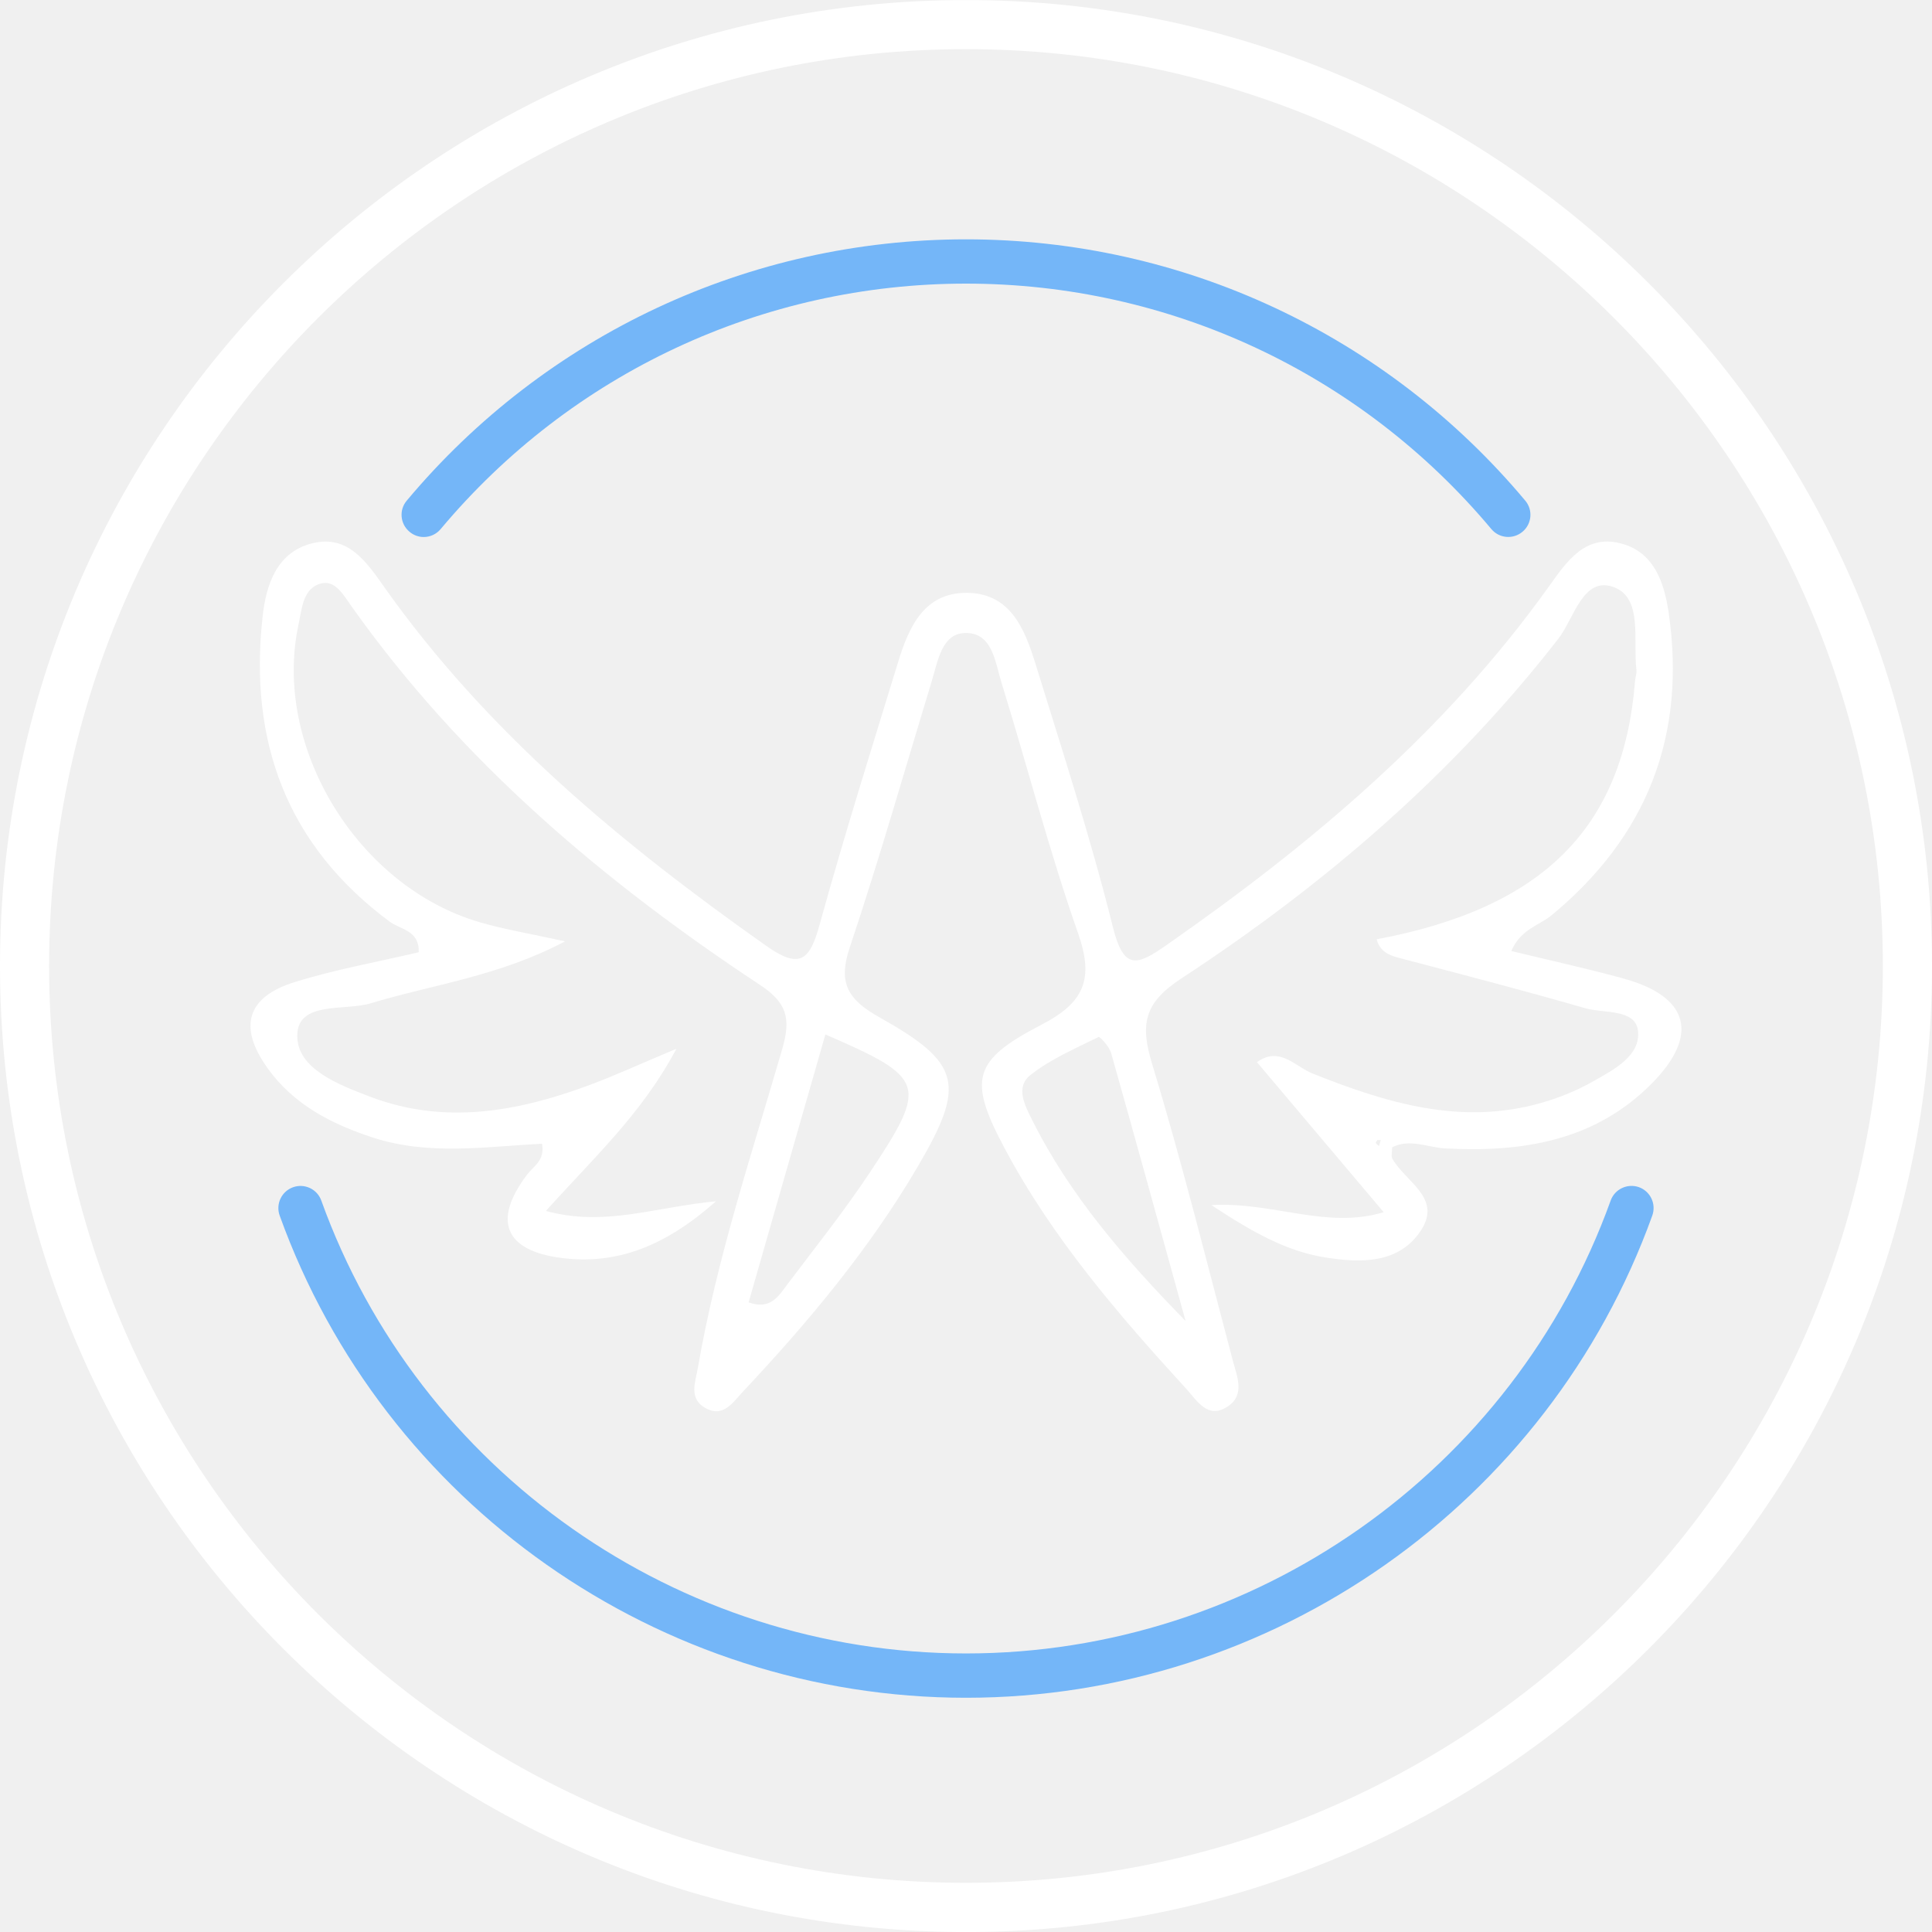
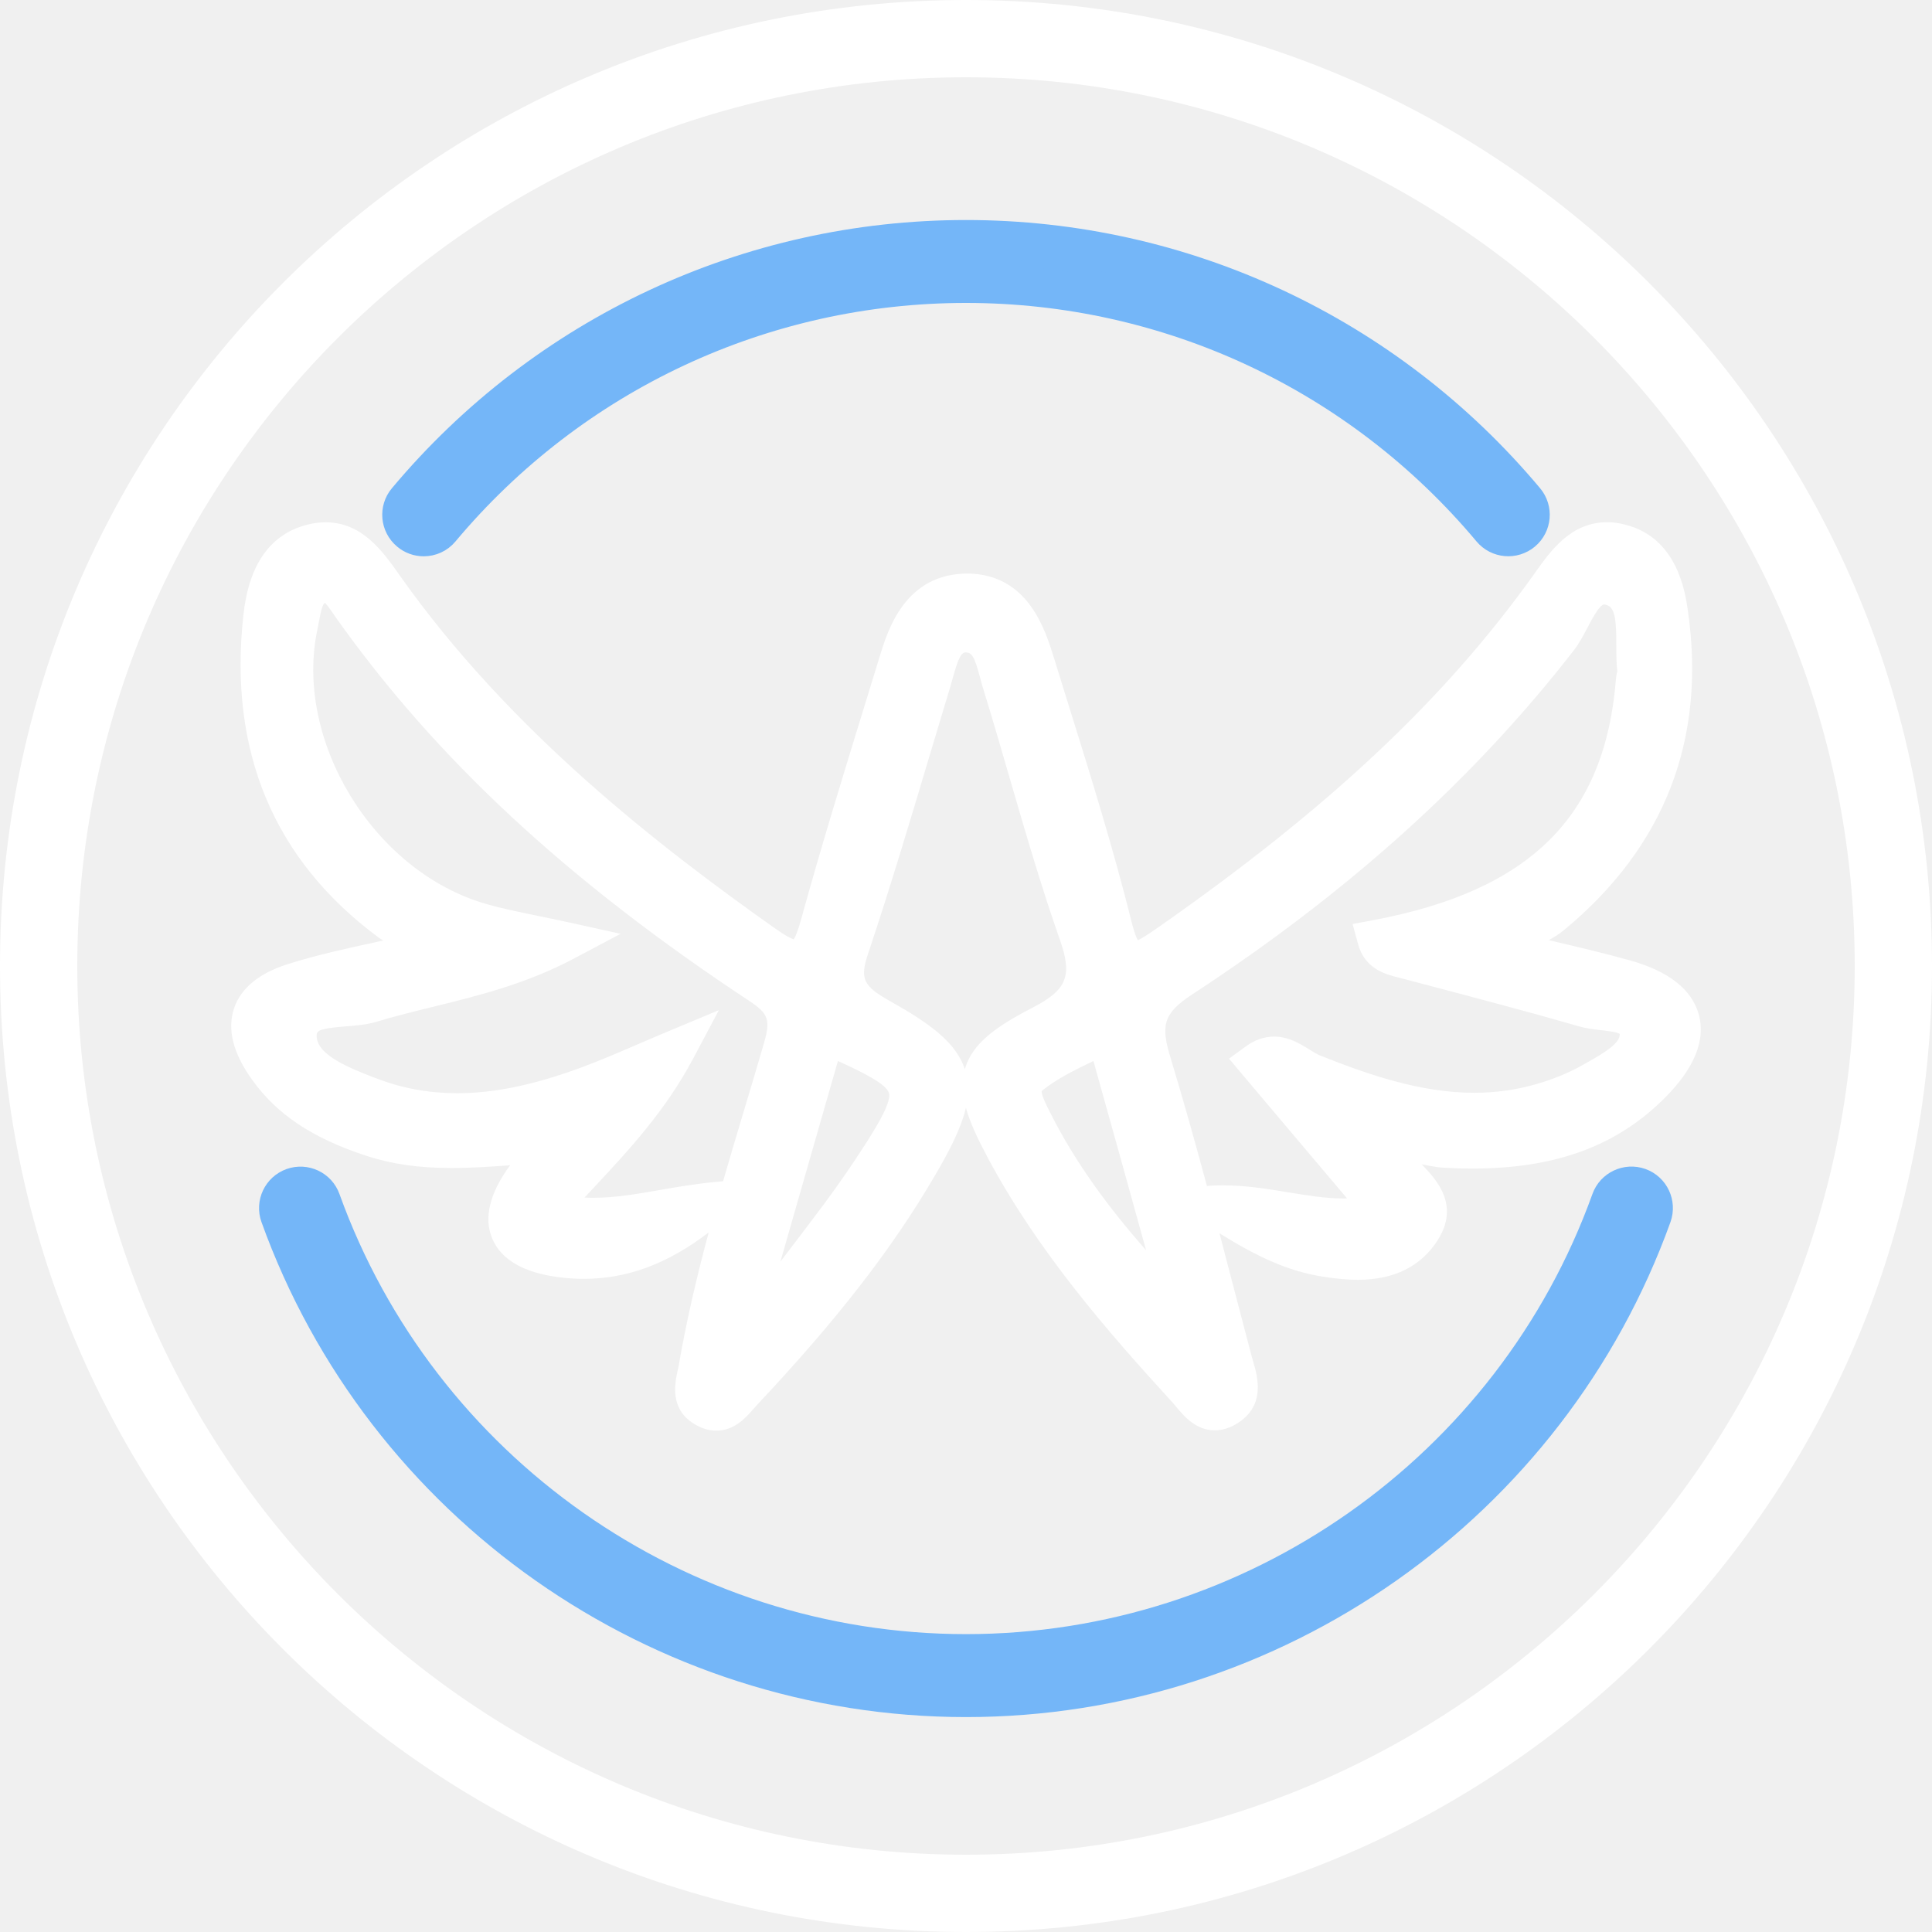
- <svg xmlns="http://www.w3.org/2000/svg" xmlns:xlink="http://www.w3.org/1999/xlink" width="50px" height="50px" viewBox="0 0 50 50" version="1.1">
-   <defs>
-     <polygon id="path-1" points="0 0.001 50 0.001 50 50 0 50" />
-   </defs>
-   <g id="Circle-isologo" stroke="none" stroke-width="1" fill="none" fill-rule="evenodd">
-     <g id="Group-10">
-       <g id="Group-3">
-         <mask id="mask-2" fill="white">
-           <use xlink:href="#path-1" />
-         </mask>
-         <g id="Clip-2" />
-         <path d="M25,1.272 C11.916,1.272 1.271,11.918 1.271,25 C1.271,38.084 11.916,48.727 25,48.727 C38.083,48.727 48.728,38.084 48.728,25 C48.728,11.918 38.083,1.272 25,1.272 M25,50.001 C11.215,50.001 0,38.785 0,25 C0,11.214 11.215,0.001 25,0.001 C38.785,0.001 50,11.214 50,25 C50,38.785 38.785,50.001 25,50.001" id="Fill-1" fill="#FFFFFF" mask="url(#mask-2)" />
-       </g>
-       <path d="M25,43.938 C17.063,43.938 9.925,38.922 7.238,31.459 C7.131,31.162 7.285,30.834 7.583,30.726 C7.88,30.619 8.209,30.773 8.315,31.07 C10.84,38.081 17.545,42.791 25,42.791 C32.455,42.791 39.16,38.081 41.684,31.07 C41.79,30.773 42.119,30.619 42.416,30.724 C42.714,30.832 42.868,31.16 42.761,31.459 C40.074,38.922 32.937,43.938 25,43.938" id="Fill-4" fill="#74B6F8" />
-       <path d="M10.965,13.898 C10.835,13.898 10.704,13.852 10.598,13.762 C10.355,13.559 10.322,13.198 10.526,12.957 C14.124,8.659 19.401,6.194 25,6.194 C30.6,6.194 35.875,8.659 39.474,12.957 C39.677,13.198 39.645,13.559 39.402,13.762 C39.158,13.966 38.798,13.934 38.595,13.691 C35.215,9.655 30.26,7.34 25,7.34 C19.74,7.34 14.785,9.655 11.404,13.693 C11.291,13.828 11.128,13.898 10.965,13.898" id="Fill-6" fill="#74B6F8" />
-       <path d="M35.648,29.503 C35.632,29.529 35.599,29.565 35.607,29.579 C35.623,29.612 35.66,29.635 35.688,29.661 C35.704,29.609 35.719,29.558 35.735,29.505 C35.706,29.505 35.676,29.505 35.648,29.503 Z M30.683,34.187 C30.044,31.875 29.409,29.562 28.756,27.253 C28.71,27.089 28.466,26.819 28.431,26.837 C27.83,27.135 27.195,27.406 26.673,27.817 C26.263,28.14 26.528,28.618 26.725,29.011 C27.703,30.96 29.122,32.59 30.683,34.187 Z M21.361,26.771 C20.696,29.091 20.034,31.401 19.374,33.705 C19.943,33.91 20.152,33.538 20.377,33.239 C21.103,32.278 21.854,31.335 22.519,30.333 C24.024,28.064 23.958,27.898 21.361,26.771 Z M32.529,27.491 C33.113,27.062 33.525,27.607 33.972,27.784 C35.886,28.546 37.814,29.136 39.89,28.542 C40.348,28.411 40.803,28.228 41.217,27.993 C41.759,27.687 42.48,27.319 42.388,26.66 C42.31,26.103 41.503,26.232 41.016,26.09 C39.488,25.648 37.947,25.248 36.409,24.843 C36.077,24.755 35.736,24.71 35.627,24.309 C39.934,23.501 42.013,21.423 42.315,17.624 C42.323,17.528 42.362,17.43 42.351,17.337 C42.26,16.583 42.516,15.503 41.794,15.207 C40.974,14.872 40.742,15.999 40.335,16.524 C37.601,20.042 34.272,22.901 30.571,25.324 C29.605,25.956 29.505,26.51 29.816,27.532 C30.587,30.069 31.226,32.647 31.905,35.212 C32.011,35.615 32.233,36.098 31.771,36.401 C31.254,36.743 30.975,36.243 30.703,35.945 C28.938,34.017 27.231,32.034 25.996,29.711 C25.05,27.933 25.172,27.442 26.962,26.515 C28.058,25.946 28.318,25.339 27.902,24.157 C27.152,22.021 26.585,19.819 25.915,17.655 C25.752,17.127 25.681,16.352 24.96,16.383 C24.375,16.409 24.273,17.101 24.119,17.608 C23.418,19.917 22.756,22.238 21.99,24.524 C21.676,25.459 21.958,25.876 22.766,26.331 C24.874,27.515 25.001,28.062 23.751,30.192 C22.497,32.329 20.913,34.222 19.219,36.024 C18.967,36.293 18.717,36.696 18.259,36.442 C17.812,36.195 18,35.755 18.062,35.394 C18.548,32.58 19.454,29.874 20.246,27.142 C20.474,26.353 20.364,25.949 19.671,25.491 C15.609,22.808 11.933,19.694 9.093,15.686 C8.898,15.409 8.682,15.021 8.335,15.095 C7.834,15.203 7.815,15.755 7.727,16.156 C7.039,19.323 9.257,22.958 12.432,23.872 C13.077,24.059 13.744,24.168 14.623,24.362 C12.926,25.263 11.212,25.477 9.586,25.967 C8.912,26.169 7.704,25.898 7.693,26.797 C7.682,27.662 8.762,28.071 9.581,28.384 C11.503,29.114 13.386,28.774 15.239,28.087 C15.946,27.825 16.633,27.507 17.505,27.142 C16.61,28.829 15.361,29.964 14.128,31.339 C15.658,31.757 16.948,31.236 18.53,31.089 C17.238,32.232 15.992,32.738 14.544,32.558 C13.047,32.369 12.748,31.583 13.64,30.4 C13.806,30.18 14.109,30.034 14.027,29.599 C12.574,29.675 11.097,29.911 9.65,29.44 C8.567,29.086 7.593,28.582 6.919,27.636 C6.165,26.579 6.382,25.806 7.619,25.419 C8.666,25.091 9.755,24.899 10.836,24.644 C10.857,24.075 10.361,24.056 10.09,23.856 C7.423,21.88 6.442,19.196 6.794,15.977 C6.882,15.154 7.149,14.29 8.087,14.059 C9,13.833 9.483,14.538 9.935,15.18 C12.599,18.952 16.087,21.837 19.823,24.473 C20.7,25.093 20.955,24.858 21.21,23.935 C21.839,21.655 22.549,19.399 23.242,17.138 C23.521,16.228 23.916,15.325 25.041,15.343 C26.165,15.36 26.527,16.303 26.802,17.192 C27.5,19.45 28.232,21.704 28.802,23.996 C29.083,25.122 29.429,24.989 30.187,24.46 C33.938,21.845 37.402,18.933 40.085,15.179 C40.537,14.546 41.014,13.827 41.933,14.06 C42.802,14.276 43.07,15.07 43.184,15.852 C43.648,19.028 42.631,21.646 40.148,23.692 C39.827,23.956 39.359,24.042 39.112,24.612 C40.11,24.855 41.079,25.065 42.032,25.329 C43.707,25.793 43.986,26.785 42.755,28.033 C41.283,29.528 39.405,29.827 37.402,29.721 C36.949,29.696 36.485,29.46 36.029,29.692 C36.029,29.814 35.996,29.92 36.034,29.987 C36.363,30.575 37.315,30.993 36.786,31.825 C36.216,32.716 35.212,32.689 34.29,32.541 C33.292,32.382 32.415,31.889 31.35,31.187 C32.958,31.099 34.322,31.819 35.81,31.372 C34.668,30.018 33.589,28.743 32.513,27.469 L32.529,27.491 Z" id="Fill-8" fill="#FFFFFF" />
+ <svg xmlns="http://www.w3.org/2000/svg" version="1.1" id="Layer_1" x="0px" y="0px" width="50px" height="50px" viewBox="0 0 50 50" enable-background="new 0 0 50 50" xml:space="preserve">
+   <g id="Clip-2">
+ </g>
+   <g>
+     <path id="Fill-4" fill="#74B6F8" stroke="#74B6F8" stroke-miterlimit="10" d="M25,43.938c-7.937,0-15.075-5.016-17.762-12.479   c-0.107-0.297,0.047-0.625,0.345-0.733c0.297-0.106,0.626,0.047,0.732,0.345C10.84,38.082,17.545,42.791,25,42.791   c7.455,0,14.16-4.709,16.683-11.722c0.106-0.297,0.436-0.45,0.732-0.345c0.298,0.107,0.452,0.436,0.346,0.734   C40.074,38.922,32.938,43.938,25,43.938" />
+     <path id="Fill-6" fill="#74B6F8" stroke="#74B6F8" stroke-miterlimit="10" d="M10.965,13.897c-0.13,0-0.261-0.045-0.367-0.135   c-0.243-0.203-0.276-0.564-0.072-0.806C14.125,8.66,19.401,6.194,25,6.194c5.6,0,10.875,2.465,14.474,6.762   c0.203,0.242,0.171,0.603-0.071,0.806c-0.244,0.203-0.604,0.172-0.808-0.071C35.216,9.655,30.261,7.34,25,7.34   s-10.215,2.315-13.596,6.352C11.292,13.828,11.128,13.897,10.965,13.897" />
+     <g id="Fill-8">
+       <path fill="#FFFFFF" d="M18.538,36.772c-0.131,0-0.266-0.038-0.399-0.112c-0.541-0.298-0.424-0.829-0.355-1.146l0.033-0.161    c0.243-1.406,0.593-2.797,0.978-4.163l-0.098,0.087c-1.208,1.069-2.349,1.567-3.589,1.567c-0.194,0-0.392-0.012-0.593-0.037    c-0.831-0.105-1.351-0.391-1.544-0.85c-0.194-0.461-0.036-1.035,0.471-1.707c0.046-0.062,0.101-0.118,0.156-0.175    c0.081-0.083,0.138-0.144,0.168-0.211c-0.173,0.011-0.347,0.023-0.521,0.036c-0.517,0.038-1.036,0.075-1.554,0.075    c-0.82,0-1.493-0.095-2.117-0.299c-1.357-0.442-2.239-1.027-2.857-1.896c-0.434-0.608-0.577-1.148-0.423-1.605    c0.15-0.447,0.571-0.782,1.252-0.995c0.735-0.23,1.5-0.396,2.239-0.557c0.258-0.056,0.517-0.112,0.776-0.171    c-0.046-0.102-0.15-0.154-0.325-0.234c-0.099-0.045-0.2-0.092-0.293-0.16c-2.629-1.948-3.771-4.675-3.396-8.107    c0.048-0.449,0.194-1.816,1.482-2.133c0.135-0.034,0.268-0.05,0.396-0.05c0.822,0,1.288,0.661,1.699,1.245    c2.885,4.086,6.776,7.092,9.845,9.257c0.282,0.199,0.489,0.3,0.615,0.3c0.096,0,0.217-0.083,0.387-0.7    c0.521-1.886,1.105-3.785,1.67-5.621l0.364-1.184c0.212-0.689,0.605-1.972,2.005-1.972c1.413,0.021,1.802,1.276,2.034,2.026    l0.362,1.167c0.574,1.842,1.167,3.747,1.641,5.65c0.108,0.432,0.229,0.669,0.34,0.669c0.158,0,0.484-0.228,0.66-0.35    c4.476-3.121,7.51-5.965,9.838-9.222c0.444-0.625,0.901-1.268,1.709-1.268c0.13,0,0.266,0.018,0.403,0.053    c1.064,0.264,1.33,1.267,1.437,1.998c0.476,3.254-0.576,5.969-3.124,8.069c-0.107,0.088-0.229,0.16-0.354,0.232    c-0.169,0.098-0.323,0.187-0.448,0.332l0.593,0.141c0.678,0.16,1.344,0.316,2.001,0.499c0.929,0.257,1.477,0.673,1.627,1.238    c0.151,0.563-0.115,1.196-0.792,1.883c-1.197,1.215-2.732,1.781-4.83,1.781c-0.236,0-0.475-0.007-0.715-0.02    c-0.151-0.009-0.304-0.038-0.457-0.068c-0.152-0.03-0.305-0.062-0.457-0.062c-0.07,0-0.134,0.007-0.193,0.021    c0.067,0.163,0.197,0.299,0.334,0.442c0.363,0.381,0.86,0.902,0.383,1.653C36.606,32.572,36,32.87,35.144,32.87    c-0.259,0-0.542-0.026-0.892-0.082c-1.015-0.162-1.915-0.652-3.038-1.392l-0.06-0.04c0.179,0.673,0.993,3.792,0.993,3.792    l0.043,0.15c0.11,0.376,0.277,0.945-0.281,1.311c-0.156,0.104-0.314,0.156-0.47,0.156c-0.373,0-0.613-0.287-0.806-0.519    l-0.114-0.133c-1.616-1.766-3.449-3.854-4.743-6.286c-0.487-0.914-0.734-1.555-0.557-2.122c0.176-0.566,0.754-0.961,1.629-1.413    c0.999-0.52,1.19-0.999,0.819-2.053c-0.482-1.372-0.895-2.79-1.293-4.162c-0.228-0.785-0.455-1.569-0.697-2.349    c-0.026-0.085-0.05-0.176-0.075-0.27c-0.148-0.562-0.256-0.827-0.601-0.827c-0.333,0.014-0.444,0.338-0.581,0.832l-0.626,2.096    c-0.495,1.659-1.007,3.374-1.567,5.044c-0.252,0.75-0.109,1.075,0.662,1.51c1.048,0.588,1.689,1.057,1.866,1.71    c0.179,0.66-0.154,1.415-0.788,2.495c-1.102,1.877-2.51,3.689-4.566,5.876L19.308,36.3C19.124,36.51,18.894,36.772,18.538,36.772z     M19.69,33.514c0.172-0.006,0.277-0.138,0.432-0.349l0.56-0.737c0.552-0.722,1.123-1.468,1.63-2.233    c0.635-0.957,1.043-1.611,0.934-1.98c-0.104-0.348-0.717-0.658-1.722-1.1L19.69,33.514z M28.215,27.221    c-0.481,0.232-0.979,0.473-1.386,0.792c-0.201,0.158-0.136,0.377,0.098,0.84c0.864,1.724,2.043,3.158,3.254,4.448l0,0    c-0.551-1.994-1.101-3.988-1.664-5.979c-0.012-0.043-0.068-0.125-0.121-0.188L28.215,27.221z M31.635,30.93    c0.586,0,1.137,0.091,1.669,0.179c0.502,0.083,0.976,0.161,1.451,0.161c0.212,0,0.411-0.016,0.603-0.048l-3.028-3.585    l-0.161-0.191l0.217-0.158c0.188-0.138,0.385-0.207,0.585-0.207c0.307,0,0.561,0.158,0.783,0.298    c0.104,0.065,0.207,0.131,0.312,0.173c1.283,0.511,2.664,0.983,4.08,0.983c0.58,0,1.129-0.076,1.678-0.232    c0.462-0.132,0.89-0.309,1.271-0.526c0.664-0.371,1.107-0.656,1.048-1.081c-0.024-0.174-0.199-0.224-0.68-0.278    c-0.183-0.021-0.362-0.042-0.515-0.086c-1.353-0.391-2.717-0.75-4.079-1.108l-0.521-0.137c-0.403-0.102-0.823-0.208-0.96-0.709    l-0.071-0.262l0.267-0.05c4.192-0.787,6.192-2.779,6.485-6.459c0.004-0.047,0.013-0.095,0.022-0.143    c-0.011-0.302-0.012-0.533-0.012-0.766c0-0.666-0.026-1.113-0.377-1.257c-0.069-0.028-0.133-0.042-0.188-0.042    c-0.266,0-0.463,0.375-0.653,0.737c-0.104,0.2-0.209,0.394-0.325,0.543c-2.581,3.321-5.795,6.218-9.825,8.856    c-0.811,0.53-0.95,0.944-0.652,1.926c0.351,1.154,0.678,2.327,0.99,3.495l0.291-0.017C31.438,30.933,31.537,30.93,31.635,30.93z     M14.604,31.188c0.241,0.041,0.488,0.061,0.748,0.061c0.585,0,1.16-0.1,1.769-0.206c0.445-0.077,0.903-0.157,1.387-0.202    l0.397-0.037c0.192-0.672,0.392-1.338,0.589-1.996c0.173-0.578,0.346-1.155,0.513-1.733c0.205-0.708,0.107-0.99-0.473-1.374    c-4.681-3.092-8.063-6.228-10.644-9.869l-0.067-0.097c-0.121-0.177-0.271-0.398-0.402-0.398c-0.279,0.057-0.34,0.295-0.411,0.682    l-0.038,0.192c-0.655,3.013,1.504,6.551,4.53,7.422c0.423,0.123,0.856,0.211,1.353,0.313c0.255,0.052,0.527,0.108,0.822,0.173    l0.664,0.146l-0.6,0.318c-1.214,0.645-2.43,0.944-3.606,1.234c-0.498,0.122-0.991,0.244-1.476,0.39    c-0.221,0.066-0.48,0.087-0.73,0.106C8.194,26.37,7.948,26.449,7.944,26.8c-0.008,0.687,0.947,1.052,1.714,1.346    c0.708,0.269,1.416,0.396,2.175,0.396c0.995,0,2.05-0.219,3.32-0.689c0.462-0.172,0.915-0.367,1.418-0.583l1.483-0.627    l-0.328,0.617c-0.716,1.351-1.639,2.337-2.615,3.382C14.943,30.821,14.774,31.003,14.604,31.188z" />
+       <path fill="#FFFFFF" d="M41.593,14.015c0.107,0,0.221,0.014,0.342,0.045c0.869,0.216,1.137,1.01,1.251,1.792    c0.464,3.176-0.554,5.794-3.036,7.84c-0.32,0.264-0.789,0.35-1.036,0.92c0.998,0.243,1.968,0.453,2.92,0.717    c1.675,0.464,1.954,1.456,0.724,2.704c-1.3,1.318-2.915,1.707-4.652,1.707c-0.231,0-0.466-0.007-0.701-0.02    c-0.307-0.018-0.617-0.13-0.928-0.13c-0.149,0-0.298,0.025-0.445,0.101c0,0.123-0.033,0.229,0.005,0.295    c0.329,0.588,1.281,1.007,0.753,1.838c-0.396,0.62-1.002,0.796-1.645,0.796c-0.282,0-0.57-0.034-0.852-0.079    c-0.998-0.159-1.875-0.652-2.94-1.354c0.096-0.005,0.189-0.008,0.283-0.008c1.107,0,2.105,0.34,3.121,0.34    c0.348,0,0.698-0.04,1.056-0.147c-1.137-1.348-2.209-2.615-3.279-3.883c0.157-0.115,0.302-0.159,0.438-0.159    c0.37,0,0.678,0.325,1.004,0.453c1.367,0.545,2.741,1.001,4.172,1.001c0.572,0,1.153-0.072,1.746-0.242    c0.458-0.131,0.912-0.313,1.326-0.549c0.543-0.306,1.264-0.675,1.172-1.333c-0.078-0.557-0.885-0.428-1.372-0.57    c-1.528-0.441-3.069-0.842-4.607-1.247c-0.331-0.088-0.673-0.133-0.782-0.534c4.308-0.808,6.387-2.886,6.688-6.685    c0.008-0.096,0.047-0.194,0.036-0.287c-0.092-0.754,0.165-1.834-0.557-2.13c-0.104-0.042-0.197-0.061-0.283-0.061    c-0.599,0-0.82,0.919-1.176,1.378c-2.734,3.518-6.063,6.377-9.765,8.8c-0.966,0.632-1.065,1.186-0.755,2.208    c0.771,2.537,1.41,5.115,2.089,7.681c0.106,0.403,0.328,0.886-0.134,1.188c-0.124,0.082-0.233,0.115-0.333,0.115    c-0.317,0-0.528-0.344-0.735-0.57c-1.765-1.928-3.472-3.912-4.707-6.234c-0.946-1.777-0.824-2.27,0.967-3.196    c1.096-0.569,1.355-1.176,0.939-2.358c-0.75-2.136-1.316-4.338-1.986-6.502c-0.161-0.518-0.231-1.273-0.915-1.273    c-0.013,0-0.027,0-0.041,0.001c-0.585,0.026-0.687,0.718-0.841,1.225c-0.701,2.309-1.363,4.63-2.129,6.916    c-0.314,0.935-0.032,1.352,0.776,1.807c2.108,1.184,2.235,1.731,0.985,3.86c-1.254,2.138-2.838,4.03-4.532,5.832    c-0.196,0.209-0.39,0.499-0.682,0.499c-0.084,0-0.176-0.024-0.278-0.081c-0.447-0.246-0.259-0.687-0.197-1.047    c0.486-2.814,1.392-5.521,2.184-8.252c0.228-0.789,0.118-1.193-0.575-1.652c-4.062-2.683-7.738-5.797-10.578-9.805    c-0.178-0.254-0.375-0.601-0.673-0.601c-0.027,0-0.056,0.003-0.085,0.009c-0.501,0.108-0.52,0.66-0.608,1.061    c-0.688,3.167,1.53,6.802,4.705,7.716c0.645,0.187,1.312,0.296,2.191,0.49c-1.697,0.901-3.411,1.115-5.037,1.605    c-0.674,0.202-1.882-0.068-1.893,0.83c-0.011,0.865,1.069,1.273,1.888,1.587c0.756,0.287,1.506,0.408,2.25,0.408    c1.148,0,2.283-0.289,3.407-0.705c0.707-0.263,1.394-0.58,2.266-0.944c-0.895,1.687-2.144,2.821-3.377,4.196    c0.422,0.115,0.826,0.159,1.223,0.159c1.041,0,2.034-0.303,3.179-0.409c-1.122,0.993-2.209,1.505-3.424,1.505    c-0.185,0-0.372-0.012-0.562-0.035c-1.497-0.189-1.796-0.976-0.904-2.158c0.166-0.221,0.469-0.367,0.387-0.802    c-0.775,0.041-1.557,0.127-2.337,0.127c-0.683,0-1.364-0.066-2.04-0.286c-1.083-0.354-2.057-0.857-2.731-1.804    c-0.754-1.057-0.537-1.83,0.7-2.217c1.047-0.328,2.136-0.52,3.217-0.775c0.021-0.569-0.475-0.588-0.746-0.788    c-2.667-1.976-3.648-4.66-3.296-7.879c0.088-0.823,0.355-1.687,1.293-1.918c0.119-0.029,0.231-0.043,0.336-0.043    c0.702,0,1.119,0.605,1.512,1.164c2.664,3.772,6.152,6.657,9.888,9.293c0.33,0.233,0.572,0.346,0.759,0.346    c0.31,0,0.469-0.308,0.628-0.883c0.629-2.28,1.339-4.536,2.032-6.797c0.276-0.901,0.667-1.795,1.766-1.795    c0.011,0,0.022,0,0.033,0c1.125,0.017,1.486,0.96,1.762,1.849c0.697,2.258,1.43,4.512,2,6.804c0.155,0.621,0.33,0.859,0.582,0.859    c0.206,0,0.463-0.158,0.803-0.395c3.751-2.615,7.215-5.527,9.898-9.281C40.479,14.629,40.89,14.015,41.593,14.015 M19.676,33.764    c0.352,0,0.521-0.285,0.702-0.525c0.726-0.961,1.477-1.903,2.142-2.905c1.505-2.269,1.439-2.435-1.158-3.562    c-0.665,2.319-1.327,4.629-1.987,6.934C19.489,33.746,19.588,33.764,19.676,33.764 M30.685,34.188    c-0.639-2.312-1.274-4.625-1.928-6.935c-0.044-0.158-0.273-0.417-0.32-0.417c-0.001,0-0.003,0-0.004,0.001    c-0.602,0.298-1.236,0.569-1.758,0.979c-0.41,0.323-0.146,0.802,0.052,1.194C27.704,30.96,29.124,32.59,30.685,34.188     M35.689,29.661c0.017-0.052,0.03-0.103,0.047-0.156c-0.028,0-0.06,0-0.087-0.002c-0.016,0.026-0.049,0.062-0.041,0.076    C35.624,29.611,35.661,29.635,35.689,29.661 M32.515,27.469c0.006,0.007,0.012,0.014,0.018,0.021    c-0.001,0-0.001,0.001-0.002,0.001L32.515,27.469 M41.593,13.515c-0.937,0-1.455,0.729-1.871,1.315l-0.042,0.059    c-2.311,3.232-5.326,6.058-9.777,9.161c-0.213,0.148-0.366,0.243-0.457,0.284c-0.035-0.065-0.092-0.198-0.156-0.458    c-0.476-1.911-1.07-3.819-1.646-5.664l-0.362-1.167c-0.235-0.761-0.674-2.178-2.231-2.202c0,0,0,0-0.001,0    c-1.625,0-2.07,1.451-2.284,2.148l-0.364,1.184c-0.566,1.838-1.151,3.738-1.672,5.628c-0.088,0.317-0.151,0.451-0.187,0.507    c-0.06-0.019-0.189-0.075-0.43-0.245c-3.053-2.154-6.922-5.143-9.768-9.173c-0.441-0.626-0.969-1.375-1.92-1.375    c-0.148,0-0.302,0.019-0.457,0.058c-0.967,0.238-1.529,1.029-1.67,2.35c-0.386,3.525,0.791,6.33,3.495,8.334    c0.042,0.03,0.083,0.057,0.125,0.081c-0.062,0.013-0.124,0.027-0.186,0.041c-0.745,0.162-1.515,0.329-2.261,0.563    c-0.761,0.238-1.237,0.625-1.414,1.153c-0.181,0.538-0.027,1.153,0.456,1.831c0.651,0.915,1.571,1.528,2.983,1.989    c0.65,0.212,1.348,0.311,2.195,0.311c0.509,0,1.018-0.035,1.51-0.071c-0.532,0.726-0.687,1.365-0.461,1.899    c0.23,0.547,0.817,0.884,1.742,1.001c0.211,0.026,0.421,0.039,0.625,0.039c1.124,0,2.165-0.384,3.234-1.201    c-0.302,1.125-0.572,2.265-0.771,3.417c-0.008,0.049-0.02,0.099-0.031,0.15c-0.073,0.335-0.226,1.031,0.479,1.419    c0.17,0.095,0.346,0.144,0.52,0.144c0.469,0,0.763-0.336,0.958-0.558l0.089-0.1c2.068-2.2,3.487-4.026,4.598-5.921    c0.409-0.697,0.698-1.269,0.814-1.778c0.104,0.376,0.299,0.793,0.559,1.28c1.308,2.457,3.152,4.56,4.779,6.337    c0.035,0.038,0.07,0.081,0.106,0.124c0.202,0.242,0.508,0.608,0.998,0.608c0.205,0,0.41-0.066,0.609-0.198    c0.711-0.466,0.497-1.196,0.382-1.589l-0.041-0.145c-0.157-0.595-0.312-1.189-0.468-1.785c-0.119-0.458-0.239-0.919-0.361-1.383    c0.937,0.584,1.745,0.974,2.652,1.119c0.362,0.058,0.658,0.085,0.931,0.085c0.935,0,1.63-0.346,2.065-1.026    c0.583-0.917-0.04-1.57-0.412-1.961c-0.001-0.001-0.001-0.002-0.002-0.003c0.029,0.006,0.059,0.012,0.089,0.018    c0.156,0.031,0.316,0.062,0.491,0.072c0.246,0.014,0.489,0.021,0.729,0.021c2.169,0,3.761-0.59,5.009-1.856    c0.742-0.753,1.03-1.467,0.855-2.122c-0.176-0.656-0.782-1.132-1.802-1.415c-0.664-0.184-1.318-0.338-2.011-0.501    c-0.023-0.005-0.047-0.011-0.07-0.017c0.12-0.069,0.255-0.147,0.382-0.252c2.62-2.16,3.701-4.952,3.213-8.298    c-0.068-0.462-0.273-1.869-1.626-2.205C41.899,13.536,41.743,13.515,41.593,13.515L41.593,13.515z M11.833,28.292    c-0.729,0-1.407-0.123-2.073-0.376c-0.67-0.256-1.572-0.602-1.565-1.113c0.001-0.119,0.036-0.185,0.755-0.241    c0.263-0.021,0.536-0.042,0.782-0.116c0.478-0.144,0.957-0.262,1.464-0.387c1.191-0.293,2.422-0.596,3.664-1.255l1.201-0.637    l-1.327-0.293c-0.297-0.065-0.57-0.122-0.826-0.174c-0.496-0.102-0.924-0.189-1.333-0.308c-2.909-0.837-4.984-4.235-4.355-7.13    c0.014-0.063,0.026-0.13,0.039-0.199c0.055-0.297,0.093-0.421,0.15-0.463c0.062,0.059,0.156,0.196,0.21,0.275l0.068,0.099    c2.6,3.669,6.003,6.825,10.712,9.935c0.49,0.324,0.546,0.488,0.37,1.096c-0.167,0.577-0.34,1.154-0.513,1.73    c-0.182,0.606-0.365,1.219-0.543,1.836l-0.227,0.021c-0.498,0.047-0.96,0.127-1.407,0.205c-0.597,0.104-1.162,0.202-1.726,0.202    c-0.077,0-0.152-0.002-0.226-0.006c0.057-0.06,0.113-0.12,0.169-0.18c0.988-1.058,1.921-2.056,2.653-3.436l0.655-1.234    l-1.29,0.539c-0.299,0.125-0.577,0.244-0.841,0.358c-0.511,0.22-0.952,0.409-1.406,0.578    C13.825,28.078,12.797,28.292,11.833,28.292L11.833,28.292z M31.235,30.693c-0.297-1.105-0.607-2.215-0.939-3.308    c-0.252-0.829-0.211-1.146,0.55-1.644c4.055-2.654,7.288-5.569,9.886-8.912c0.136-0.175,0.244-0.381,0.349-0.581    c0.111-0.211,0.318-0.604,0.433-0.604c0.014,0,0.043,0.003,0.094,0.024c0.206,0.084,0.222,0.478,0.222,1.025    c0,0.233,0,0.474,0.028,0.702c-0.001-0.007-0.003-0.01-0.004-0.01c-0.002,0-0.005,0.012-0.008,0.023    c-0.012,0.057-0.022,0.115-0.026,0.172c-0.282,3.55-2.22,5.472-6.282,6.234l-0.533,0.1l0.143,0.523    c0.176,0.643,0.719,0.78,1.044,0.861l0.093,0.024l0.522,0.138c1.339,0.353,2.725,0.717,4.074,1.106    c0.18,0.053,0.37,0.074,0.555,0.095c0.156,0.018,0.418,0.047,0.483,0.096c0.015,0.236-0.383,0.482-0.867,0.753l-0.077,0.044    c-0.366,0.208-0.775,0.377-1.219,0.504c-0.525,0.15-1.052,0.223-1.608,0.223c-1.373,0-2.728-0.464-3.986-0.966    c-0.078-0.03-0.173-0.09-0.273-0.152c-0.239-0.149-0.537-0.336-0.916-0.336c-0.254,0-0.501,0.086-0.732,0.255l-0.434,0.316    l0.317,0.376l0.005,0.007l0,0l0.023,0.027l1.207,1.429l1.502,1.777c-0.034,0.001-0.068,0.002-0.103,0.002    c-0.456,0-0.92-0.077-1.411-0.158c-0.543-0.089-1.104-0.182-1.71-0.182c-0.103,0-0.206,0.003-0.311,0.009L31.235,30.693    L31.235,30.693z M24.97,27.669c-0.229-0.69-0.897-1.179-1.958-1.773c-0.675-0.381-0.762-0.573-0.547-1.212    c0.561-1.674,1.074-3.391,1.57-5.052c0.187-0.626,0.374-1.252,0.564-1.878c0.021-0.071,0.042-0.146,0.063-0.223    c0.118-0.425,0.2-0.642,0.321-0.647c0,0,0.001,0,0.001,0c0.161,0,0.233,0.093,0.377,0.64c0.025,0.097,0.051,0.192,0.078,0.281    c0.241,0.778,0.469,1.561,0.695,2.344c0.4,1.375,0.812,2.797,1.297,4.175c0.327,0.931,0.184,1.29-0.698,1.749    c-0.932,0.481-1.55,0.911-1.752,1.56C24.977,27.644,24.973,27.656,24.97,27.669L24.97,27.669z M29.661,32.358    c-0.94-1.07-1.82-2.241-2.487-3.572l-0.024-0.047c-0.069-0.137-0.213-0.422-0.189-0.508c0.401-0.319,0.855-0.54,1.337-0.772    C28.755,29.084,29.208,30.72,29.661,32.358L29.661,32.358z M20.197,32.65l1.488-5.191c0.639,0.287,1.252,0.597,1.321,0.826    c0.084,0.284-0.486,1.144-0.902,1.771c-0.503,0.758-1.072,1.501-1.621,2.219L20.197,32.65L20.197,32.65z" />
+     </g>
+     <g>
+       <path fill="#FFFFFF" d="M25,2c12.682,0,23,10.318,23,23c0,12.683-10.317,23-23,23C12.318,48,2,37.683,2,25C2,12.318,12.318,2,25,2     M25,0C11.193,0,0,11.193,0,25c0,13.808,11.193,25,25,25s25-11.192,25-25C50,11.193,38.808,0,25,0L25,0z" />
    </g>
  </g>
</svg>
